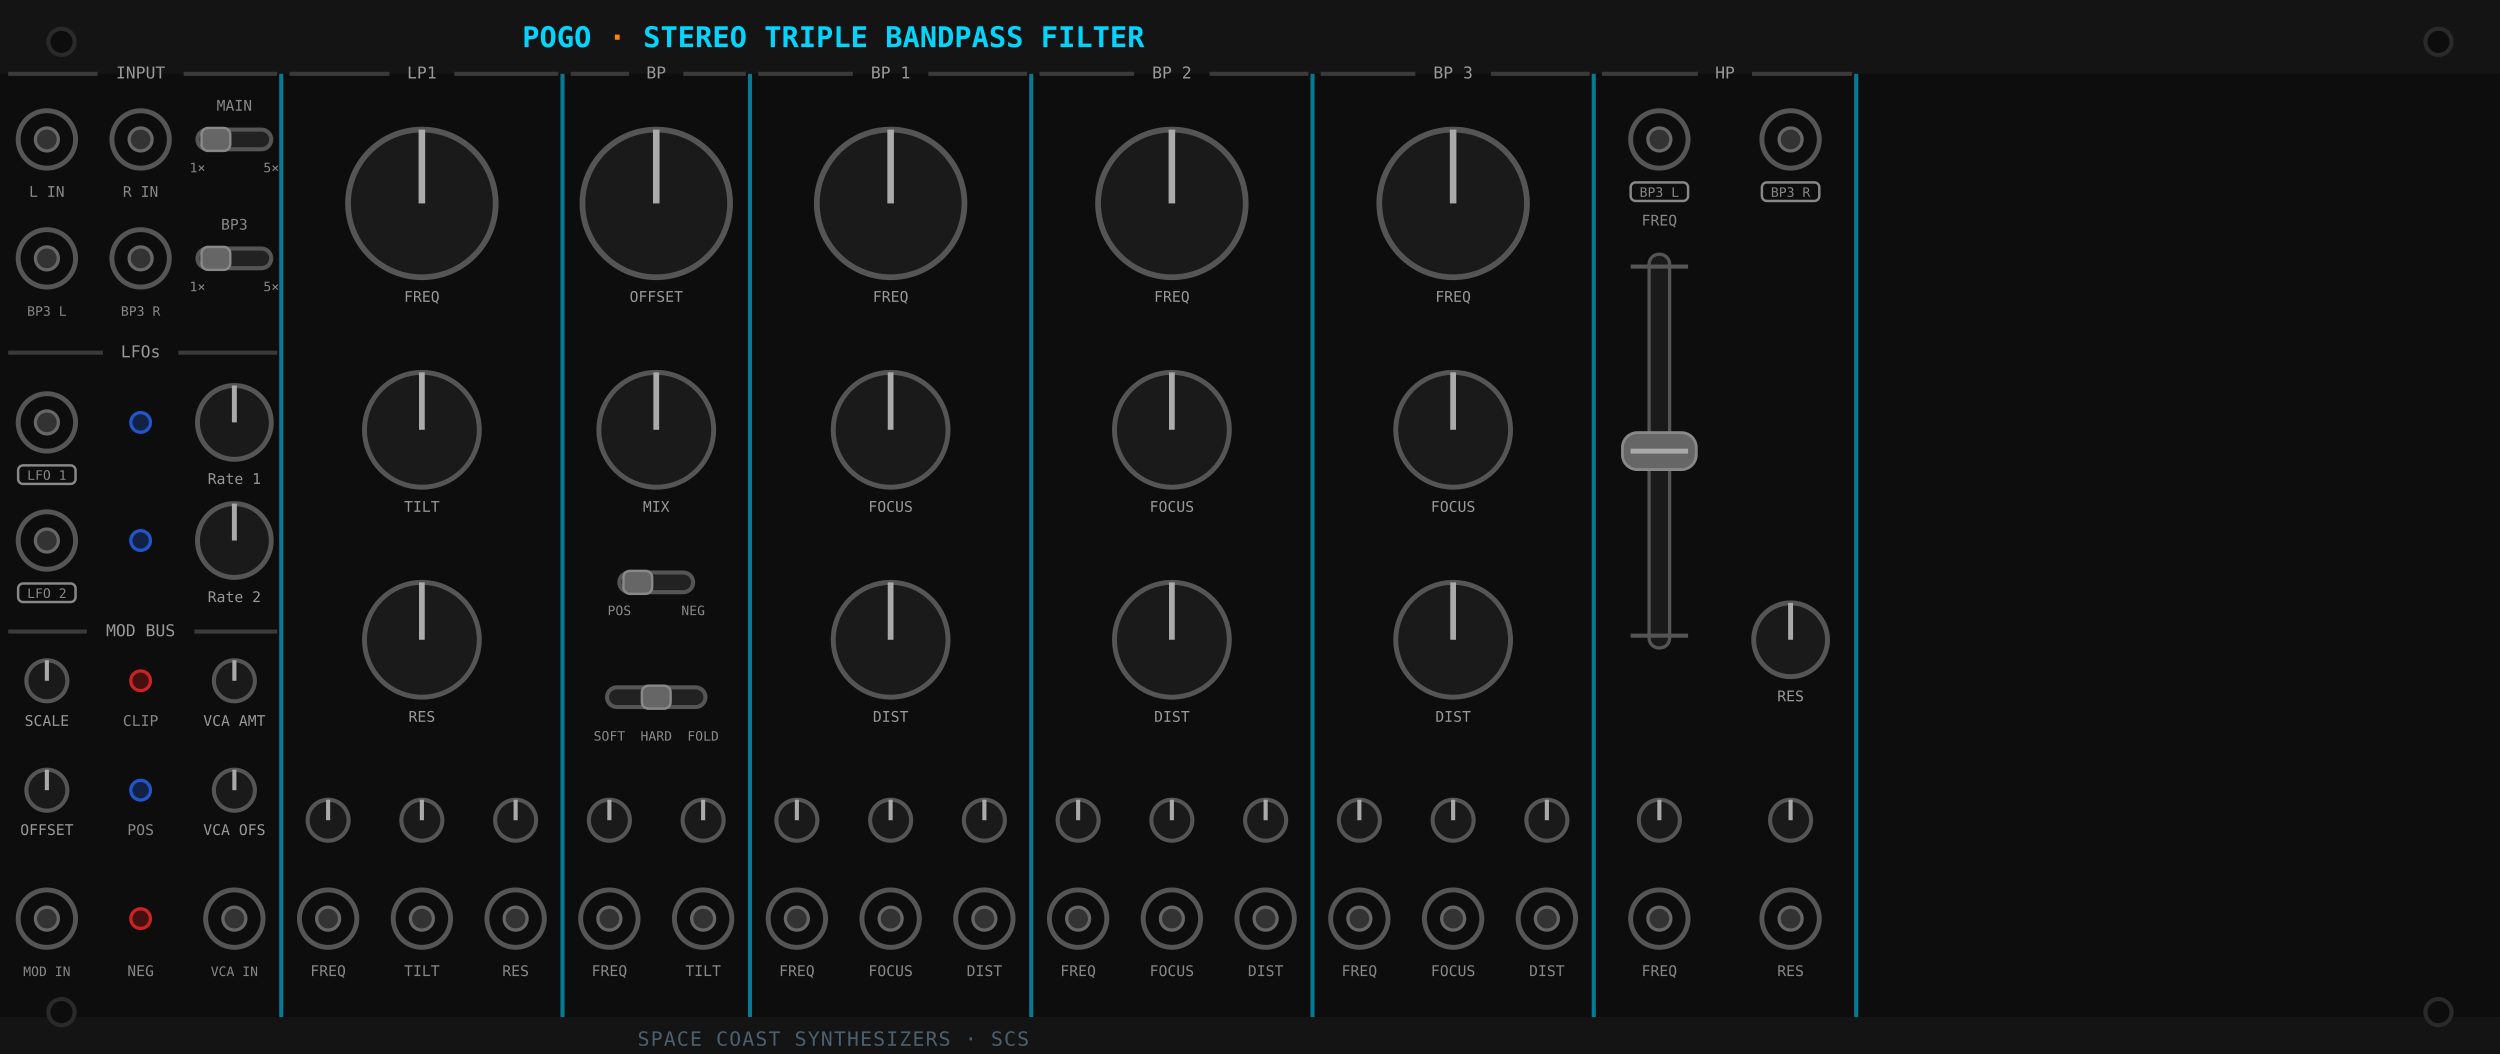
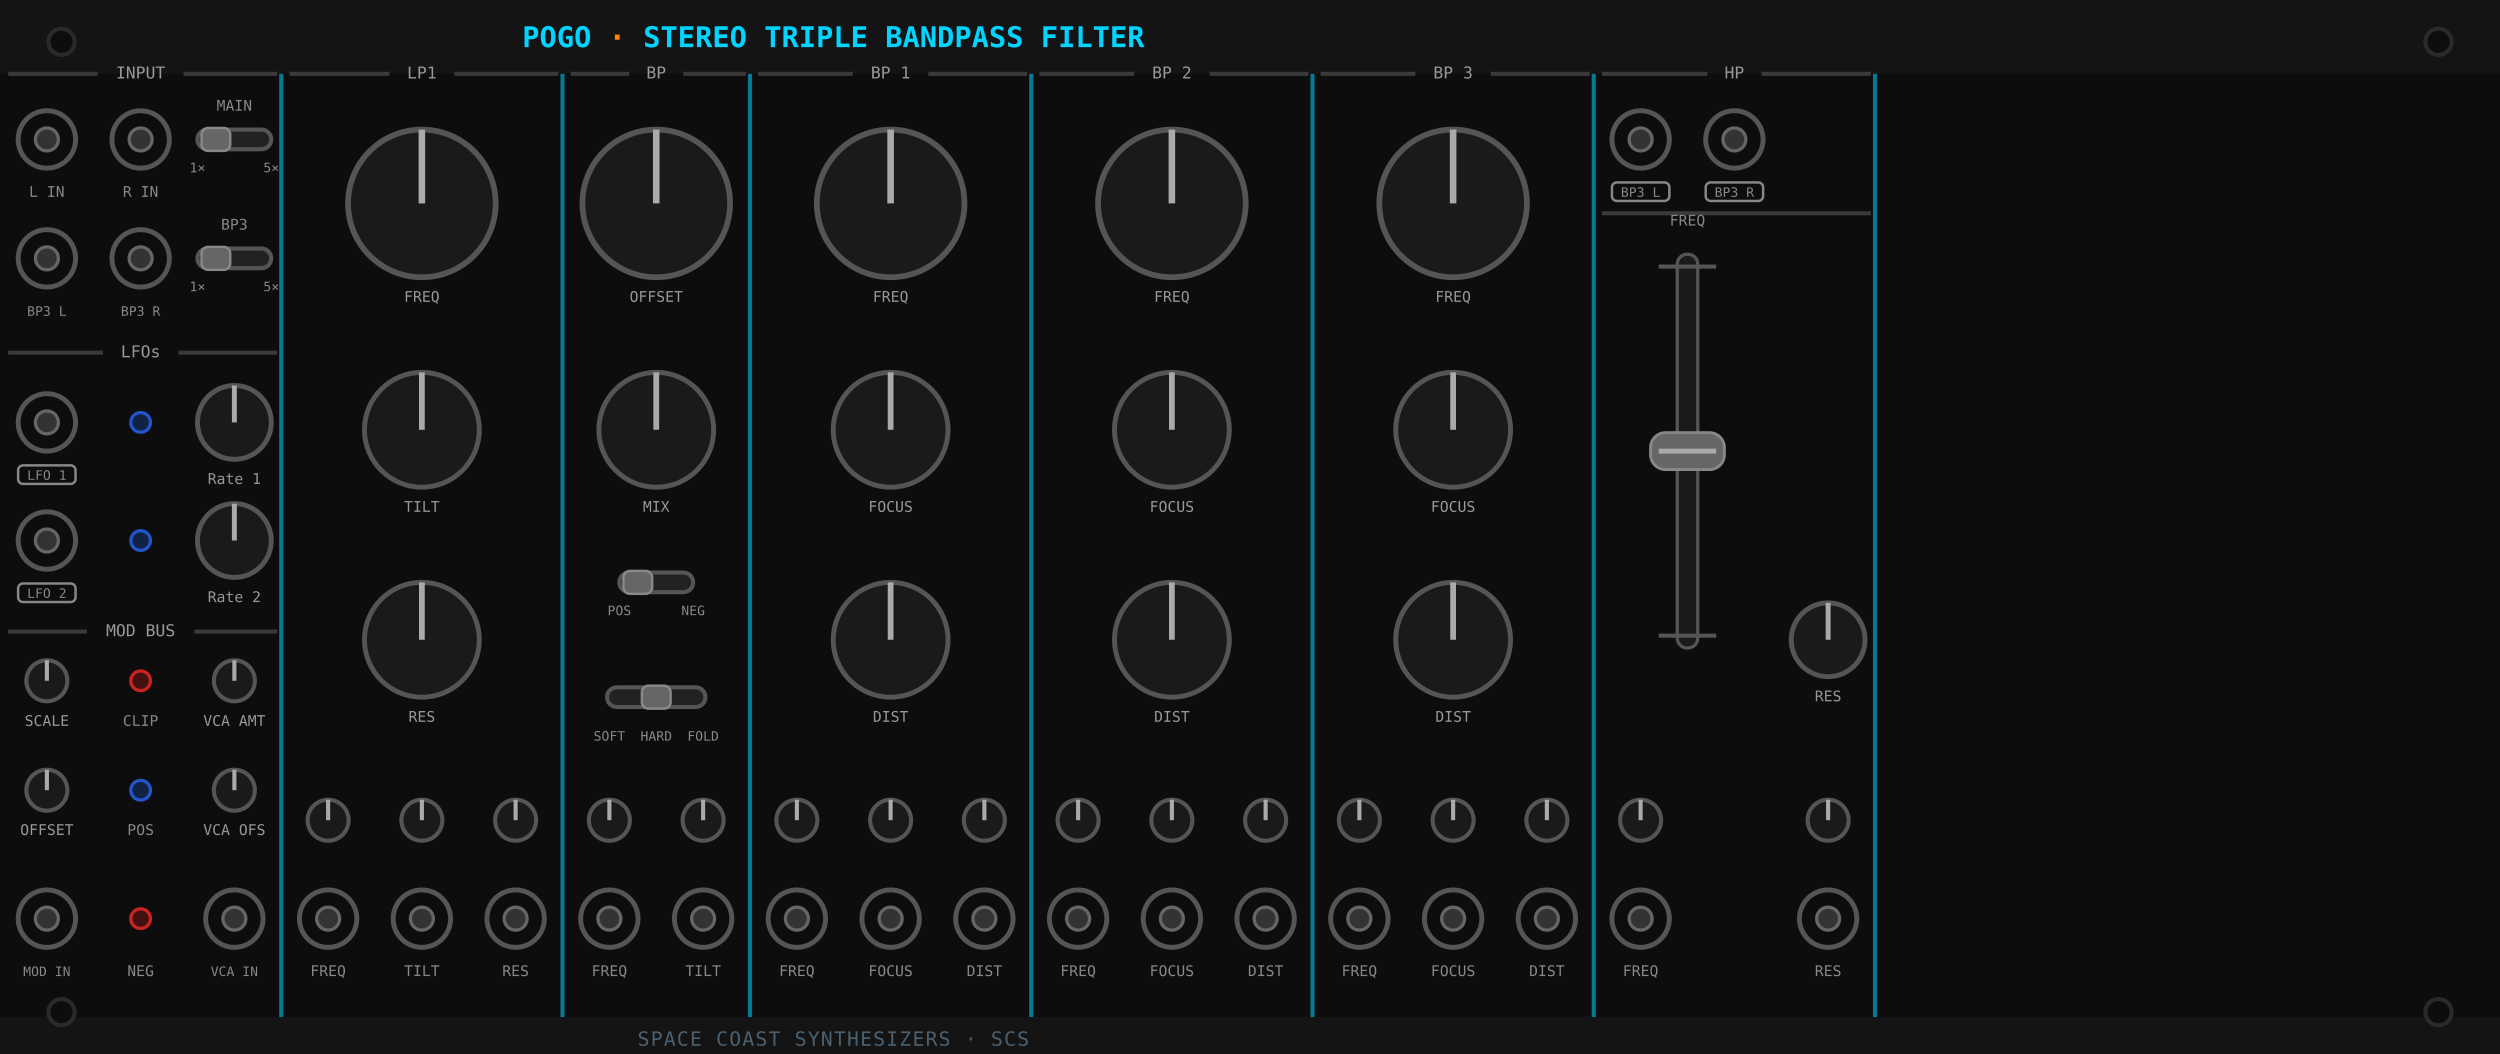
<svg xmlns="http://www.w3.org/2000/svg" width="304.8mm" height="128.5mm" viewBox="0 0 304.80 128.5">
  <rect x="0" y="0" width="304.8" height="128.5" fill="#0d0d0d" />
  <rect x="0" y="0" width="304.8" height="9.0" fill="#141414" />
  <rect x="0" y="124.0" width="304.8" height="4.5" fill="#141414" />
  <circle cx="7.5" cy="5.1" r="1.6" fill="#0d0d0d" stroke="#2a2a2a" stroke-width="0.5" />
  <circle cx="297.3" cy="5.1" r="1.6" fill="#0d0d0d" stroke="#2a2a2a" stroke-width="0.5" />
  <circle cx="7.5" cy="123.4" r="1.6" fill="#0d0d0d" stroke="#2a2a2a" stroke-width="0.5" />
  <circle cx="297.3" cy="123.4" r="1.6" fill="#0d0d0d" stroke="#2a2a2a" stroke-width="0.5" />
  <text x="101.60" y="5.75" fill="#00d4ff" font-family="monospace" font-size="3.5" font-weight="bold" text-anchor="middle">POGO  <tspan fill="#ff8800">·</tspan> STEREO TRIPLE BANDPASS FILTER</text>
  <text x="101.60" y="127.5" fill="#4a6070" font-family="monospace" font-size="2.4" text-anchor="middle" letter-spacing="0.15">SPACE COAST SYNTHESIZERS  ·  SCS</text>
  <line x1="34.29" y1="9.0" x2="34.29" y2="124.0" stroke="#00d4ff" stroke-width="0.5" opacity="0.55" />
  <line x1="68.58" y1="9.0" x2="68.58" y2="124.0" stroke="#00d4ff" stroke-width="0.5" opacity="0.55" />
  <line x1="91.44" y1="9.0" x2="91.44" y2="124.0" stroke="#00d4ff" stroke-width="0.5" opacity="0.55" />
  <line x1="125.73" y1="9.0" x2="125.73" y2="124.0" stroke="#00d4ff" stroke-width="0.5" opacity="0.55" />
  <line x1="160.02" y1="9.0" x2="160.02" y2="124.0" stroke="#00d4ff" stroke-width="0.5" opacity="0.55" />
  <line x1="194.31" y1="9.0" x2="194.31" y2="124.0" stroke="#00d4ff" stroke-width="0.5" opacity="0.55" />
-   <line x1="226.31" y1="9.0" x2="226.31" y2="124.0" stroke="#00d4ff" stroke-width="0.5" opacity="0.55" />
+   <line x1="228.6" y1="9.0" x2="228.6" y2="124.0" stroke="#00d4ff" stroke-width="0.5" opacity="0.55" />
  <line x1="1.0" y1="9.0" x2="11.89" y2="9.0" stroke="#3a3a3a" stroke-width="0.5" />
  <line x1="22.39" y1="9.0" x2="33.79" y2="9.0" stroke="#3a3a3a" stroke-width="0.5" />
  <text x="17.145" y="9.0" fill="#999" font-family="monospace" font-size="2.0" text-anchor="middle" dominant-baseline="middle">INPUT</text>
  <line x1="1.0" y1="43.0" x2="12.54" y2="43.0" stroke="#3a3a3a" stroke-width="0.5" />
  <line x1="21.75" y1="43.0" x2="33.79" y2="43.0" stroke="#3a3a3a" stroke-width="0.5" />
  <text x="17.145" y="43.0" fill="#999" font-family="monospace" font-size="2.0" text-anchor="middle" dominant-baseline="middle">LFOs</text>
  <line x1="1.0" y1="77.0" x2="10.59" y2="77.0" stroke="#3a3a3a" stroke-width="0.5" />
  <line x1="23.70" y1="77.0" x2="33.79" y2="77.0" stroke="#3a3a3a" stroke-width="0.5" />
  <text x="17.145" y="77.0" fill="#999" font-family="monospace" font-size="2.0" text-anchor="middle" dominant-baseline="middle">MOD BUS</text>
  <line x1="35.29" y1="9.0" x2="47.48" y2="9.0" stroke="#3a3a3a" stroke-width="0.5" />
  <line x1="55.39" y1="9.0" x2="68.08" y2="9.0" stroke="#3a3a3a" stroke-width="0.5" />
  <text x="51.435" y="9.0" fill="#999" font-family="monospace" font-size="2.0" text-anchor="middle" dominant-baseline="middle">LP1</text>
  <line x1="69.58" y1="9.0" x2="76.71" y2="9.0" stroke="#3a3a3a" stroke-width="0.5" />
  <line x1="83.31" y1="9.0" x2="90.94" y2="9.0" stroke="#3a3a3a" stroke-width="0.5" />
  <text x="80.01" y="9.0" fill="#999" font-family="monospace" font-size="2.0" text-anchor="middle" dominant-baseline="middle">BP</text>
  <line x1="92.44" y1="9.0" x2="103.98" y2="9.0" stroke="#3a3a3a" stroke-width="0.5" />
  <line x1="113.18" y1="9.0" x2="125.23" y2="9.0" stroke="#3a3a3a" stroke-width="0.5" />
  <text x="108.585" y="9.0" fill="#999" font-family="monospace" font-size="2.0" text-anchor="middle" dominant-baseline="middle">BP 1</text>
  <line x1="126.73" y1="9.0" x2="138.28" y2="9.0" stroke="#3a3a3a" stroke-width="0.5" />
  <line x1="147.47" y1="9.0" x2="159.52" y2="9.0" stroke="#3a3a3a" stroke-width="0.5" />
  <text x="142.875" y="9.0" fill="#999" font-family="monospace" font-size="2.0" text-anchor="middle" dominant-baseline="middle">BP 2</text>
  <line x1="161.02" y1="9.0" x2="172.56" y2="9.0" stroke="#3a3a3a" stroke-width="0.5" />
  <line x1="181.76" y1="9.0" x2="193.81" y2="9.0" stroke="#3a3a3a" stroke-width="0.5" />
  <text x="177.165" y="9.0" fill="#999" font-family="monospace" font-size="2.0" text-anchor="middle" dominant-baseline="middle">BP 3</text>
-   <line x1="195.31" y1="9.0" x2="207.01" y2="9.0" stroke="#3a3a3a" stroke-width="0.5" />
-   <line x1="213.61" y1="9.0" x2="225.81" y2="9.0" stroke="#3a3a3a" stroke-width="0.5" />
-   <text x="210.31" y="9.0" fill="#999" font-family="monospace" font-size="2.0" text-anchor="middle" dominant-baseline="middle">HP</text>
+   <line x1="195.31" y1="9.0" x2="208.16" y2="9.0" stroke="#3a3a3a" stroke-width="0.5" />
+   <line x1="214.76" y1="9.0" x2="228.1" y2="9.0" stroke="#3a3a3a" stroke-width="0.5" />
+   <text x="211.455" y="9.0" fill="#999" font-family="monospace" font-size="2.0" text-anchor="middle" dominant-baseline="middle">HP</text>
+   <line x1="195.31" y1="26.0" x2="228.1" y2="26.0" stroke="#3a3a3a" stroke-width="0.5" />
  <circle cx="5.715" cy="17.0" r="3.5" fill="none" stroke="#555" stroke-width="0.6" />
  <circle cx="5.715" cy="17.0" r="1.4" fill="#333" stroke="#666" stroke-width="0.4" />
  <text x="5.715" y="24.0" fill="#888" font-family="monospace" font-size="1.8" text-anchor="middle">L IN</text>
  <circle cx="17.145" cy="17.0" r="3.5" fill="none" stroke="#555" stroke-width="0.6" />
  <circle cx="17.145" cy="17.0" r="1.4" fill="#333" stroke="#666" stroke-width="0.4" />
  <text x="17.145" y="24.0" fill="#888" font-family="monospace" font-size="1.8" text-anchor="middle">R IN</text>
  <text x="28.575" y="13.5" fill="#888" font-family="monospace" font-size="1.8" text-anchor="middle">MAIN</text>
  <rect x="24.07" y="15.80" width="9" height="2.4" rx="1.2" fill="#222" stroke="#555" stroke-width="0.5" />
  <rect x="24.57" y="15.60" width="3.5" height="2.8" rx="0.8" fill="#666" stroke="#888" stroke-width="0.3" />
  <text x="24.075" y="21.0" fill="#888" font-family="monospace" font-size="1.6" text-anchor="middle">1×</text>
  <text x="33.075" y="21.0" fill="#888" font-family="monospace" font-size="1.6" text-anchor="middle">5×</text>
  <circle cx="5.715" cy="31.5" r="3.5" fill="none" stroke="#555" stroke-width="0.6" />
  <circle cx="5.715" cy="31.5" r="1.4" fill="#333" stroke="#666" stroke-width="0.4" />
  <text x="5.715" y="38.5" fill="#888" font-family="monospace" font-size="1.6" text-anchor="middle">BP3 L</text>
  <circle cx="17.145" cy="31.5" r="3.5" fill="none" stroke="#555" stroke-width="0.6" />
  <circle cx="17.145" cy="31.5" r="1.4" fill="#333" stroke="#666" stroke-width="0.4" />
  <text x="17.145" y="38.5" fill="#888" font-family="monospace" font-size="1.6" text-anchor="middle">BP3 R</text>
  <text x="28.575" y="28.0" fill="#888" font-family="monospace" font-size="1.8" text-anchor="middle">BP3</text>
  <rect x="24.07" y="30.30" width="9" height="2.4" rx="1.2" fill="#222" stroke="#555" stroke-width="0.5" />
  <rect x="24.57" y="30.10" width="3.5" height="2.8" rx="0.8" fill="#666" stroke="#888" stroke-width="0.3" />
  <text x="24.075" y="35.5" fill="#888" font-family="monospace" font-size="1.6" text-anchor="middle">1×</text>
  <text x="33.075" y="35.5" fill="#888" font-family="monospace" font-size="1.6" text-anchor="middle">5×</text>
  <circle cx="5.715" cy="51.5" r="3.5" fill="none" stroke="#555" stroke-width="0.6" />
  <circle cx="5.715" cy="51.5" r="1.4" fill="#333" stroke="#666" stroke-width="0.4" />
  <rect x="2.21" y="56.74" width="7.0" height="2.26" rx="0.6" fill="none" stroke="#888" stroke-width="0.3" />
  <text x="5.715" y="58.5" fill="#888" font-family="monospace" font-size="1.6" text-anchor="middle">LFO 1</text>
  <circle cx="17.145" cy="51.5" r="1.2" fill="#112244" stroke="#2255cc" stroke-width="0.4" />
  <circle cx="28.575" cy="51.5" r="4.5" fill="#1a1a1a" stroke="#555" stroke-width="0.6" />
  <line x1="28.575" y1="51.5" x2="28.575" y2="47.0" stroke="#aaa" stroke-width="0.6" />
  <text x="28.575" y="59.0" fill="#999" font-family="monospace" font-size="1.8" text-anchor="middle">Rate 1</text>
  <circle cx="5.715" cy="65.9" r="3.5" fill="none" stroke="#555" stroke-width="0.6" />
  <circle cx="5.715" cy="65.9" r="1.4" fill="#333" stroke="#666" stroke-width="0.4" />
  <rect x="2.21" y="71.14" width="7.0" height="2.26" rx="0.6" fill="none" stroke="#888" stroke-width="0.3" />
  <text x="5.715" y="72.9" fill="#888" font-family="monospace" font-size="1.6" text-anchor="middle">LFO 2</text>
  <circle cx="17.145" cy="65.9" r="1.2" fill="#112244" stroke="#2255cc" stroke-width="0.4" />
  <circle cx="28.575" cy="65.9" r="4.5" fill="#1a1a1a" stroke="#555" stroke-width="0.6" />
  <line x1="28.575" y1="65.9" x2="28.575" y2="61.4" stroke="#aaa" stroke-width="0.6" />
  <text x="28.575" y="73.4" fill="#999" font-family="monospace" font-size="1.8" text-anchor="middle">Rate 2</text>
  <circle cx="5.715" cy="83.0" r="2.5" fill="#1a1a1a" stroke="#555" stroke-width="0.5" />
  <line x1="5.715" y1="83.0" x2="5.715" y2="80.5" stroke="#aaa" stroke-width="0.5" />
  <text x="5.715" y="88.5" fill="#999" font-family="monospace" font-size="1.8" text-anchor="middle">SCALE</text>
  <circle cx="28.575" cy="83.0" r="2.5" fill="#1a1a1a" stroke="#555" stroke-width="0.5" />
  <line x1="28.575" y1="83.0" x2="28.575" y2="80.5" stroke="#aaa" stroke-width="0.5" />
  <text x="28.575" y="88.5" fill="#999" font-family="monospace" font-size="1.8" text-anchor="middle">VCA AMT</text>
  <circle cx="17.145" cy="83.0" r="1.2" fill="#441111" stroke="#cc2222" stroke-width="0.4" />
  <text x="17.145" y="88.5" fill="#888" font-family="monospace" font-size="1.8" text-anchor="middle">CLIP</text>
  <circle cx="5.715" cy="96.34" r="2.5" fill="#1a1a1a" stroke="#555" stroke-width="0.5" />
  <line x1="5.715" y1="96.34" x2="5.715" y2="93.84" stroke="#aaa" stroke-width="0.5" />
  <text x="5.715" y="101.8" fill="#999" font-family="monospace" font-size="1.8" text-anchor="middle">OFFSET</text>
  <circle cx="28.575" cy="96.34" r="2.5" fill="#1a1a1a" stroke="#555" stroke-width="0.5" />
  <line x1="28.575" y1="96.34" x2="28.575" y2="93.84" stroke="#aaa" stroke-width="0.5" />
  <text x="28.575" y="101.8" fill="#999" font-family="monospace" font-size="1.8" text-anchor="middle">VCA OFS</text>
  <circle cx="17.145" cy="96.34" r="1.2" fill="#112244" stroke="#2255cc" stroke-width="0.4" />
  <text x="17.145" y="101.8" fill="#888" font-family="monospace" font-size="1.8" text-anchor="middle">POS</text>
  <circle cx="5.715" cy="112.0" r="3.5" fill="none" stroke="#555" stroke-width="0.6" />
  <circle cx="5.715" cy="112.0" r="1.4" fill="#333" stroke="#666" stroke-width="0.4" />
  <text x="5.715" y="119.0" fill="#888" font-family="monospace" font-size="1.6" text-anchor="middle">MOD IN</text>
  <circle cx="17.145" cy="112.0" r="1.2" fill="#441111" stroke="#cc2222" stroke-width="0.4" />
  <text x="17.145" y="119.0" fill="#888" font-family="monospace" font-size="1.8" text-anchor="middle">NEG</text>
  <circle cx="28.575" cy="112.0" r="3.5" fill="none" stroke="#555" stroke-width="0.6" />
  <circle cx="28.575" cy="112.0" r="1.4" fill="#333" stroke="#666" stroke-width="0.4" />
  <text x="28.575" y="119.0" fill="#888" font-family="monospace" font-size="1.6" text-anchor="middle">VCA IN</text>
  <circle cx="51.435" cy="24.8" r="9.0" fill="#1a1a1a" stroke="#555" stroke-width="0.7" />
  <line x1="51.435" y1="24.8" x2="51.435" y2="15.8" stroke="#aaa" stroke-width="0.8" />
  <text x="51.435" y="36.8" fill="#999" font-family="monospace" font-size="1.8" text-anchor="middle">FREQ</text>
  <circle cx="51.435" cy="52.4" r="7.0" fill="#1a1a1a" stroke="#555" stroke-width="0.6" />
  <line x1="51.435" y1="52.4" x2="51.435" y2="45.4" stroke="#aaa" stroke-width="0.7" />
  <text x="51.435" y="62.4" fill="#999" font-family="monospace" font-size="1.8" text-anchor="middle">TILT</text>
  <circle cx="51.435" cy="78.0" r="7.0" fill="#1a1a1a" stroke="#555" stroke-width="0.6" />
  <line x1="51.435" y1="78.0" x2="51.435" y2="71.0" stroke="#aaa" stroke-width="0.7" />
  <text x="51.435" y="88.0" fill="#999" font-family="monospace" font-size="1.8" text-anchor="middle">RES</text>
  <circle cx="40.005" cy="100.0" r="2.5" fill="#1a1a1a" stroke="#555" stroke-width="0.5" />
  <line x1="40.005" y1="100.0" x2="40.005" y2="97.5" stroke="#aaa" stroke-width="0.5" />
  <text x="40.005" y="105.5" fill="#999" font-family="monospace" font-size="1.8" text-anchor="middle" />
  <circle cx="51.435" cy="100.0" r="2.5" fill="#1a1a1a" stroke="#555" stroke-width="0.5" />
  <line x1="51.435" y1="100.0" x2="51.435" y2="97.5" stroke="#aaa" stroke-width="0.5" />
  <text x="51.435" y="105.5" fill="#999" font-family="monospace" font-size="1.8" text-anchor="middle" />
  <circle cx="62.865" cy="100.0" r="2.5" fill="#1a1a1a" stroke="#555" stroke-width="0.5" />
  <line x1="62.865" y1="100.0" x2="62.865" y2="97.5" stroke="#aaa" stroke-width="0.5" />
  <text x="62.865" y="105.5" fill="#999" font-family="monospace" font-size="1.8" text-anchor="middle" />
  <circle cx="40.005" cy="112.0" r="3.5" fill="none" stroke="#555" stroke-width="0.6" />
  <circle cx="40.005" cy="112.0" r="1.4" fill="#333" stroke="#666" stroke-width="0.4" />
  <text x="40.005" y="119.0" fill="#888" font-family="monospace" font-size="1.8" text-anchor="middle">FREQ</text>
  <circle cx="51.435" cy="112.0" r="3.5" fill="none" stroke="#555" stroke-width="0.6" />
  <circle cx="51.435" cy="112.0" r="1.4" fill="#333" stroke="#666" stroke-width="0.4" />
  <text x="51.435" y="119.0" fill="#888" font-family="monospace" font-size="1.8" text-anchor="middle">TILT</text>
  <circle cx="62.865" cy="112.0" r="3.5" fill="none" stroke="#555" stroke-width="0.6" />
  <circle cx="62.865" cy="112.0" r="1.4" fill="#333" stroke="#666" stroke-width="0.4" />
  <text x="62.865" y="119.0" fill="#888" font-family="monospace" font-size="1.8" text-anchor="middle">RES</text>
  <circle cx="80.01" cy="24.8" r="9.0" fill="#1a1a1a" stroke="#555" stroke-width="0.7" />
  <line x1="80.01" y1="24.8" x2="80.01" y2="15.8" stroke="#aaa" stroke-width="0.8" />
  <text x="80.01" y="36.8" fill="#999" font-family="monospace" font-size="1.8" text-anchor="middle">OFFSET</text>
  <circle cx="80.01" cy="52.4" r="7.0" fill="#1a1a1a" stroke="#555" stroke-width="0.6" />
  <line x1="80.01" y1="52.4" x2="80.01" y2="45.4" stroke="#aaa" stroke-width="0.7" />
  <text x="80.01" y="62.4" fill="#999" font-family="monospace" font-size="1.8" text-anchor="middle">MIX</text>
  <text x="80.01" y="67.5" fill="#888" font-family="monospace" font-size="1.8" text-anchor="middle" />
  <rect x="75.51" y="69.80" width="9" height="2.4" rx="1.2" fill="#222" stroke="#555" stroke-width="0.5" />
  <rect x="76.01" y="69.60" width="3.5" height="2.8" rx="0.8" fill="#666" stroke="#888" stroke-width="0.3" />
  <text x="75.51" y="75.0" fill="#888" font-family="monospace" font-size="1.6" text-anchor="middle">POS</text>
  <text x="84.51" y="75.0" fill="#888" font-family="monospace" font-size="1.6" text-anchor="middle">NEG</text>
  <rect x="74.01" y="83.80" width="12" height="2.4" rx="1.2" fill="#222" stroke="#555" stroke-width="0.5" />
  <rect x="78.26" y="83.60" width="3.5" height="2.8" rx="0.8" fill="#666" stroke="#888" stroke-width="0.3" />
  <text x="74.3" y="90.3" fill="#888" font-family="monospace" font-size="1.6" text-anchor="middle">SOFT</text>
  <text x="80.01" y="90.3" fill="#888" font-family="monospace" font-size="1.6" text-anchor="middle">HARD</text>
  <text x="85.72" y="90.3" fill="#888" font-family="monospace" font-size="1.6" text-anchor="middle">FOLD</text>
  <text x="80.01" y="93.8" fill="#999" font-family="monospace" font-size="1.8" text-anchor="middle" />
  <circle cx="74.295" cy="100.0" r="2.5" fill="#1a1a1a" stroke="#555" stroke-width="0.5" />
  <line x1="74.295" y1="100.0" x2="74.295" y2="97.5" stroke="#aaa" stroke-width="0.5" />
  <text x="74.295" y="105.5" fill="#999" font-family="monospace" font-size="1.8" text-anchor="middle" />
  <circle cx="85.725" cy="100.0" r="2.5" fill="#1a1a1a" stroke="#555" stroke-width="0.5" />
  <line x1="85.725" y1="100.0" x2="85.725" y2="97.5" stroke="#aaa" stroke-width="0.5" />
  <text x="85.725" y="105.5" fill="#999" font-family="monospace" font-size="1.8" text-anchor="middle" />
  <circle cx="74.295" cy="112.0" r="3.5" fill="none" stroke="#555" stroke-width="0.6" />
  <circle cx="74.295" cy="112.0" r="1.4" fill="#333" stroke="#666" stroke-width="0.4" />
  <text x="74.295" y="119.0" fill="#888" font-family="monospace" font-size="1.8" text-anchor="middle">FREQ</text>
  <circle cx="85.725" cy="112.0" r="3.5" fill="none" stroke="#555" stroke-width="0.6" />
  <circle cx="85.725" cy="112.0" r="1.4" fill="#333" stroke="#666" stroke-width="0.4" />
  <text x="85.725" y="119.0" fill="#888" font-family="monospace" font-size="1.8" text-anchor="middle">TILT</text>
  <circle cx="108.585" cy="24.8" r="9.0" fill="#1a1a1a" stroke="#555" stroke-width="0.7" />
  <line x1="108.585" y1="24.8" x2="108.585" y2="15.8" stroke="#aaa" stroke-width="0.8" />
  <text x="108.585" y="36.8" fill="#999" font-family="monospace" font-size="1.8" text-anchor="middle">FREQ</text>
  <circle cx="108.585" cy="52.4" r="7.0" fill="#1a1a1a" stroke="#555" stroke-width="0.6" />
  <line x1="108.585" y1="52.4" x2="108.585" y2="45.4" stroke="#aaa" stroke-width="0.7" />
  <text x="108.585" y="62.4" fill="#999" font-family="monospace" font-size="1.8" text-anchor="middle">FOCUS</text>
  <circle cx="108.585" cy="78.0" r="7.0" fill="#1a1a1a" stroke="#555" stroke-width="0.6" />
  <line x1="108.585" y1="78.0" x2="108.585" y2="71.0" stroke="#aaa" stroke-width="0.7" />
  <text x="108.585" y="88.0" fill="#999" font-family="monospace" font-size="1.8" text-anchor="middle">DIST</text>
  <circle cx="97.155" cy="100.0" r="2.5" fill="#1a1a1a" stroke="#555" stroke-width="0.5" />
  <line x1="97.155" y1="100.0" x2="97.155" y2="97.5" stroke="#aaa" stroke-width="0.5" />
  <text x="97.155" y="105.5" fill="#999" font-family="monospace" font-size="1.8" text-anchor="middle" />
  <circle cx="108.585" cy="100.0" r="2.5" fill="#1a1a1a" stroke="#555" stroke-width="0.5" />
  <line x1="108.585" y1="100.0" x2="108.585" y2="97.5" stroke="#aaa" stroke-width="0.5" />
  <text x="108.585" y="105.5" fill="#999" font-family="monospace" font-size="1.8" text-anchor="middle" />
  <circle cx="120.015" cy="100.0" r="2.5" fill="#1a1a1a" stroke="#555" stroke-width="0.5" />
  <line x1="120.015" y1="100.0" x2="120.015" y2="97.5" stroke="#aaa" stroke-width="0.5" />
  <text x="120.015" y="105.5" fill="#999" font-family="monospace" font-size="1.8" text-anchor="middle" />
  <circle cx="97.155" cy="112.0" r="3.5" fill="none" stroke="#555" stroke-width="0.6" />
  <circle cx="97.155" cy="112.0" r="1.4" fill="#333" stroke="#666" stroke-width="0.4" />
  <text x="97.155" y="119.0" fill="#888" font-family="monospace" font-size="1.8" text-anchor="middle">FREQ</text>
  <circle cx="108.585" cy="112.0" r="3.5" fill="none" stroke="#555" stroke-width="0.6" />
  <circle cx="108.585" cy="112.0" r="1.4" fill="#333" stroke="#666" stroke-width="0.4" />
  <text x="108.585" y="119.0" fill="#888" font-family="monospace" font-size="1.8" text-anchor="middle">FOCUS</text>
  <circle cx="120.015" cy="112.0" r="3.5" fill="none" stroke="#555" stroke-width="0.6" />
  <circle cx="120.015" cy="112.0" r="1.4" fill="#333" stroke="#666" stroke-width="0.4" />
  <text x="120.015" y="119.0" fill="#888" font-family="monospace" font-size="1.8" text-anchor="middle">DIST</text>
  <circle cx="142.875" cy="24.8" r="9.0" fill="#1a1a1a" stroke="#555" stroke-width="0.7" />
  <line x1="142.875" y1="24.8" x2="142.875" y2="15.8" stroke="#aaa" stroke-width="0.8" />
  <text x="142.875" y="36.8" fill="#999" font-family="monospace" font-size="1.8" text-anchor="middle">FREQ</text>
  <circle cx="142.875" cy="52.4" r="7.0" fill="#1a1a1a" stroke="#555" stroke-width="0.6" />
  <line x1="142.875" y1="52.4" x2="142.875" y2="45.4" stroke="#aaa" stroke-width="0.7" />
  <text x="142.875" y="62.4" fill="#999" font-family="monospace" font-size="1.8" text-anchor="middle">FOCUS</text>
  <circle cx="142.875" cy="78.0" r="7.0" fill="#1a1a1a" stroke="#555" stroke-width="0.6" />
  <line x1="142.875" y1="78.0" x2="142.875" y2="71.0" stroke="#aaa" stroke-width="0.7" />
  <text x="142.875" y="88.0" fill="#999" font-family="monospace" font-size="1.8" text-anchor="middle">DIST</text>
  <circle cx="131.445" cy="100.0" r="2.5" fill="#1a1a1a" stroke="#555" stroke-width="0.5" />
  <line x1="131.445" y1="100.0" x2="131.445" y2="97.5" stroke="#aaa" stroke-width="0.5" />
  <text x="131.445" y="105.5" fill="#999" font-family="monospace" font-size="1.8" text-anchor="middle" />
  <circle cx="142.875" cy="100.0" r="2.5" fill="#1a1a1a" stroke="#555" stroke-width="0.5" />
  <line x1="142.875" y1="100.0" x2="142.875" y2="97.5" stroke="#aaa" stroke-width="0.5" />
  <text x="142.875" y="105.5" fill="#999" font-family="monospace" font-size="1.8" text-anchor="middle" />
  <circle cx="154.305" cy="100.0" r="2.5" fill="#1a1a1a" stroke="#555" stroke-width="0.5" />
  <line x1="154.305" y1="100.0" x2="154.305" y2="97.5" stroke="#aaa" stroke-width="0.5" />
  <text x="154.305" y="105.5" fill="#999" font-family="monospace" font-size="1.8" text-anchor="middle" />
  <circle cx="131.445" cy="112.0" r="3.5" fill="none" stroke="#555" stroke-width="0.6" />
  <circle cx="131.445" cy="112.0" r="1.4" fill="#333" stroke="#666" stroke-width="0.4" />
  <text x="131.445" y="119.0" fill="#888" font-family="monospace" font-size="1.8" text-anchor="middle">FREQ</text>
  <circle cx="142.875" cy="112.0" r="3.5" fill="none" stroke="#555" stroke-width="0.6" />
  <circle cx="142.875" cy="112.0" r="1.4" fill="#333" stroke="#666" stroke-width="0.4" />
  <text x="142.875" y="119.0" fill="#888" font-family="monospace" font-size="1.8" text-anchor="middle">FOCUS</text>
  <circle cx="154.305" cy="112.0" r="3.5" fill="none" stroke="#555" stroke-width="0.6" />
  <circle cx="154.305" cy="112.0" r="1.4" fill="#333" stroke="#666" stroke-width="0.4" />
  <text x="154.305" y="119.0" fill="#888" font-family="monospace" font-size="1.8" text-anchor="middle">DIST</text>
  <circle cx="177.165" cy="24.8" r="9.0" fill="#1a1a1a" stroke="#555" stroke-width="0.7" />
  <line x1="177.165" y1="24.8" x2="177.165" y2="15.8" stroke="#aaa" stroke-width="0.8" />
  <text x="177.165" y="36.8" fill="#999" font-family="monospace" font-size="1.8" text-anchor="middle">FREQ</text>
  <circle cx="177.165" cy="52.4" r="7.0" fill="#1a1a1a" stroke="#555" stroke-width="0.6" />
  <line x1="177.165" y1="52.4" x2="177.165" y2="45.4" stroke="#aaa" stroke-width="0.7" />
  <text x="177.165" y="62.4" fill="#999" font-family="monospace" font-size="1.8" text-anchor="middle">FOCUS</text>
  <circle cx="177.165" cy="78.0" r="7.0" fill="#1a1a1a" stroke="#555" stroke-width="0.6" />
  <line x1="177.165" y1="78.0" x2="177.165" y2="71.0" stroke="#aaa" stroke-width="0.7" />
  <text x="177.165" y="88.0" fill="#999" font-family="monospace" font-size="1.8" text-anchor="middle">DIST</text>
  <circle cx="165.735" cy="100.0" r="2.5" fill="#1a1a1a" stroke="#555" stroke-width="0.5" />
  <line x1="165.735" y1="100.0" x2="165.735" y2="97.5" stroke="#aaa" stroke-width="0.5" />
  <text x="165.735" y="105.5" fill="#999" font-family="monospace" font-size="1.8" text-anchor="middle" />
  <circle cx="177.165" cy="100.0" r="2.5" fill="#1a1a1a" stroke="#555" stroke-width="0.5" />
  <line x1="177.165" y1="100.0" x2="177.165" y2="97.5" stroke="#aaa" stroke-width="0.5" />
  <text x="177.165" y="105.5" fill="#999" font-family="monospace" font-size="1.8" text-anchor="middle" />
  <circle cx="188.595" cy="100.0" r="2.5" fill="#1a1a1a" stroke="#555" stroke-width="0.5" />
  <line x1="188.595" y1="100.0" x2="188.595" y2="97.5" stroke="#aaa" stroke-width="0.5" />
  <text x="188.595" y="105.5" fill="#999" font-family="monospace" font-size="1.8" text-anchor="middle" />
  <circle cx="165.735" cy="112.0" r="3.5" fill="none" stroke="#555" stroke-width="0.6" />
  <circle cx="165.735" cy="112.0" r="1.4" fill="#333" stroke="#666" stroke-width="0.4" />
  <text x="165.735" y="119.0" fill="#888" font-family="monospace" font-size="1.8" text-anchor="middle">FREQ</text>
  <circle cx="177.165" cy="112.0" r="3.5" fill="none" stroke="#555" stroke-width="0.6" />
  <circle cx="177.165" cy="112.0" r="1.4" fill="#333" stroke="#666" stroke-width="0.4" />
  <text x="177.165" y="119.0" fill="#888" font-family="monospace" font-size="1.8" text-anchor="middle">FOCUS</text>
  <circle cx="188.595" cy="112.0" r="3.5" fill="none" stroke="#555" stroke-width="0.6" />
  <circle cx="188.595" cy="112.0" r="1.4" fill="#333" stroke="#666" stroke-width="0.4" />
  <text x="188.595" y="119.0" fill="#888" font-family="monospace" font-size="1.8" text-anchor="middle">DIST</text>
-   <circle cx="202.31" cy="17.0" r="3.5" fill="none" stroke="#555" stroke-width="0.6" />
-   <circle cx="202.31" cy="17.0" r="1.4" fill="#333" stroke="#666" stroke-width="0.4" />
-   <rect x="198.81" y="22.24" width="7.0" height="2.26" rx="0.6" fill="none" stroke="#888" stroke-width="0.3" />
-   <text x="202.31" y="24.0" fill="#888" font-family="monospace" font-size="1.6" text-anchor="middle">BP3 L</text>
-   <circle cx="218.31" cy="17.0" r="3.5" fill="none" stroke="#555" stroke-width="0.6" />
-   <circle cx="218.31" cy="17.0" r="1.4" fill="#333" stroke="#666" stroke-width="0.4" />
-   <rect x="214.81" y="22.24" width="7.0" height="2.26" rx="0.6" fill="none" stroke="#888" stroke-width="0.3" />
-   <text x="218.31" y="24.0" fill="#888" font-family="monospace" font-size="1.6" text-anchor="middle">BP3 R</text>
-   <rect x="201.06" y="31.00" width="2.5" height="48.0" rx="1.2" fill="#1a1a1a" stroke="#555" stroke-width="0.4" />
-   <line x1="198.81" y1="32.50" x2="205.81" y2="32.50" stroke="#555" stroke-width="0.5" />
-   <line x1="198.81" y1="77.50" x2="205.81" y2="77.50" stroke="#555" stroke-width="0.5" />
-   <line x1="200.31" y1="55.00" x2="204.31" y2="55.00" stroke="#aaa" stroke-width="0.35" />
-   <rect x="197.81" y="52.75" width="9.0" height="4.5" rx="1.8" fill="#666" stroke="#888" stroke-width="0.35" />
-   <line x1="198.81" y1="55.00" x2="205.81" y2="55.00" stroke="#aaa" stroke-width="0.6" />
-   <text x="202.31" y="27.5" fill="#888" font-family="monospace" font-size="1.8" text-anchor="middle">FREQ</text>
-   <circle cx="218.31" cy="78.0" r="4.5" fill="#1a1a1a" stroke="#555" stroke-width="0.6" />
-   <line x1="218.31" y1="78.0" x2="218.31" y2="73.5" stroke="#aaa" stroke-width="0.6" />
-   <text x="218.31" y="85.5" fill="#999" font-family="monospace" font-size="1.8" text-anchor="middle">RES</text>
-   <circle cx="202.31" cy="100.0" r="2.5" fill="#1a1a1a" stroke="#555" stroke-width="0.5" />
-   <line x1="202.31" y1="100.0" x2="202.31" y2="97.5" stroke="#aaa" stroke-width="0.5" />
-   <text x="202.31" y="105.5" fill="#999" font-family="monospace" font-size="1.8" text-anchor="middle" />
-   <circle cx="218.31" cy="100.0" r="2.5" fill="#1a1a1a" stroke="#555" stroke-width="0.5" />
-   <line x1="218.31" y1="100.0" x2="218.31" y2="97.5" stroke="#aaa" stroke-width="0.5" />
-   <text x="218.31" y="105.5" fill="#999" font-family="monospace" font-size="1.8" text-anchor="middle" />
-   <circle cx="202.31" cy="112.0" r="3.5" fill="none" stroke="#555" stroke-width="0.6" />
-   <circle cx="202.31" cy="112.0" r="1.4" fill="#333" stroke="#666" stroke-width="0.4" />
-   <text x="202.31" y="119.0" fill="#888" font-family="monospace" font-size="1.8" text-anchor="middle">FREQ</text>
-   <circle cx="218.31" cy="112.0" r="3.5" fill="none" stroke="#555" stroke-width="0.6" />
-   <circle cx="218.31" cy="112.0" r="1.4" fill="#333" stroke="#666" stroke-width="0.4" />
-   <text x="218.31" y="119.0" fill="#888" font-family="monospace" font-size="1.8" text-anchor="middle">RES</text>
+   <circle cx="200.025" cy="17.0" r="3.5" fill="none" stroke="#555" stroke-width="0.6" />
+   <circle cx="200.025" cy="17.0" r="1.4" fill="#333" stroke="#666" stroke-width="0.4" />
+   <rect x="196.53" y="22.24" width="7.0" height="2.26" rx="0.6" fill="none" stroke="#888" stroke-width="0.3" />
+   <text x="200.025" y="24.0" fill="#888" font-family="monospace" font-size="1.6" text-anchor="middle">BP3 L</text>
+   <circle cx="211.455" cy="17.0" r="3.5" fill="none" stroke="#555" stroke-width="0.6" />
+   <circle cx="211.455" cy="17.0" r="1.4" fill="#333" stroke="#666" stroke-width="0.4" />
+   <rect x="207.96" y="22.24" width="7.0" height="2.26" rx="0.6" fill="none" stroke="#888" stroke-width="0.3" />
+   <text x="211.455" y="24.0" fill="#888" font-family="monospace" font-size="1.6" text-anchor="middle">BP3 R</text>
+   <rect x="204.49" y="31.00" width="2.5" height="48.0" rx="1.2" fill="#1a1a1a" stroke="#555" stroke-width="0.4" />
+   <line x1="202.24" y1="32.50" x2="209.24" y2="32.50" stroke="#555" stroke-width="0.5" />
+   <line x1="202.24" y1="77.50" x2="209.24" y2="77.50" stroke="#555" stroke-width="0.5" />
+   <line x1="203.74" y1="55.00" x2="207.74" y2="55.00" stroke="#aaa" stroke-width="0.35" />
+   <rect x="201.24" y="52.75" width="9.0" height="4.5" rx="1.8" fill="#666" stroke="#888" stroke-width="0.35" />
+   <line x1="202.24" y1="55.00" x2="209.24" y2="55.00" stroke="#aaa" stroke-width="0.6" />
+   <text x="205.74" y="27.5" fill="#888" font-family="monospace" font-size="1.8" text-anchor="middle">FREQ</text>
+   <circle cx="222.885" cy="78.0" r="4.5" fill="#1a1a1a" stroke="#555" stroke-width="0.6" />
+   <line x1="222.885" y1="78.0" x2="222.885" y2="73.5" stroke="#aaa" stroke-width="0.6" />
+   <text x="222.885" y="85.5" fill="#999" font-family="monospace" font-size="1.8" text-anchor="middle">RES</text>
+   <circle cx="200.025" cy="100.0" r="2.5" fill="#1a1a1a" stroke="#555" stroke-width="0.5" />
+   <line x1="200.025" y1="100.0" x2="200.025" y2="97.5" stroke="#aaa" stroke-width="0.5" />
+   <text x="200.025" y="105.5" fill="#999" font-family="monospace" font-size="1.8" text-anchor="middle" />
+   <circle cx="222.885" cy="100.0" r="2.5" fill="#1a1a1a" stroke="#555" stroke-width="0.5" />
+   <line x1="222.885" y1="100.0" x2="222.885" y2="97.5" stroke="#aaa" stroke-width="0.5" />
+   <text x="222.885" y="105.5" fill="#999" font-family="monospace" font-size="1.8" text-anchor="middle" />
+   <circle cx="200.025" cy="112.0" r="3.5" fill="none" stroke="#555" stroke-width="0.6" />
+   <circle cx="200.025" cy="112.0" r="1.4" fill="#333" stroke="#666" stroke-width="0.4" />
+   <text x="200.025" y="119.0" fill="#888" font-family="monospace" font-size="1.8" text-anchor="middle">FREQ</text>
+   <circle cx="222.885" cy="112.0" r="3.5" fill="none" stroke="#555" stroke-width="0.6" />
+   <circle cx="222.885" cy="112.0" r="1.4" fill="#333" stroke="#666" stroke-width="0.4" />
+   <text x="222.885" y="119.0" fill="#888" font-family="monospace" font-size="1.8" text-anchor="middle">RES</text>
</svg>
